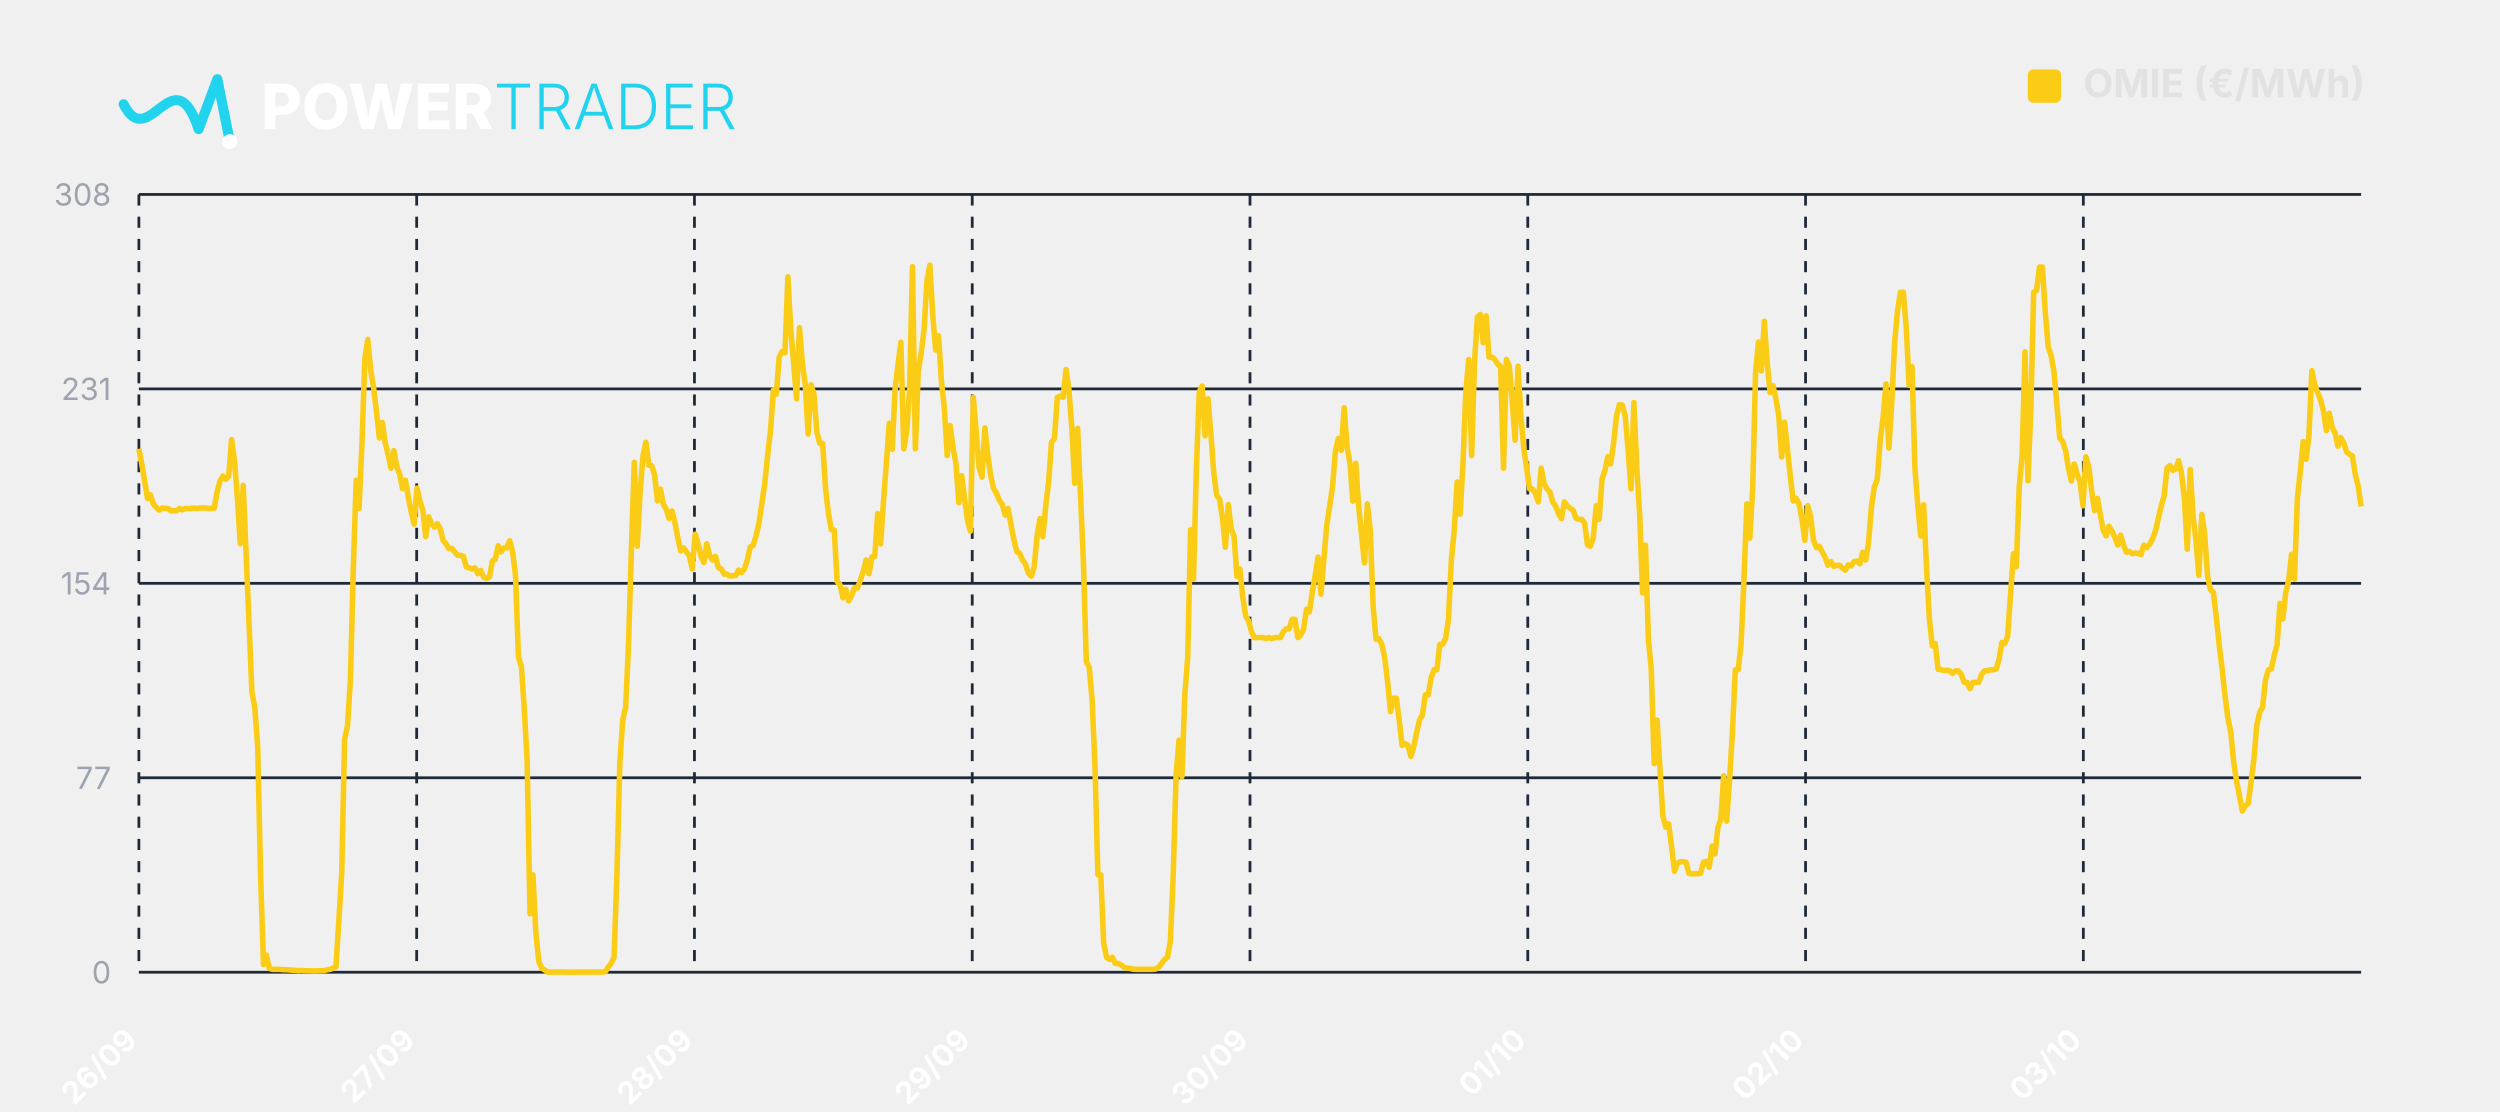
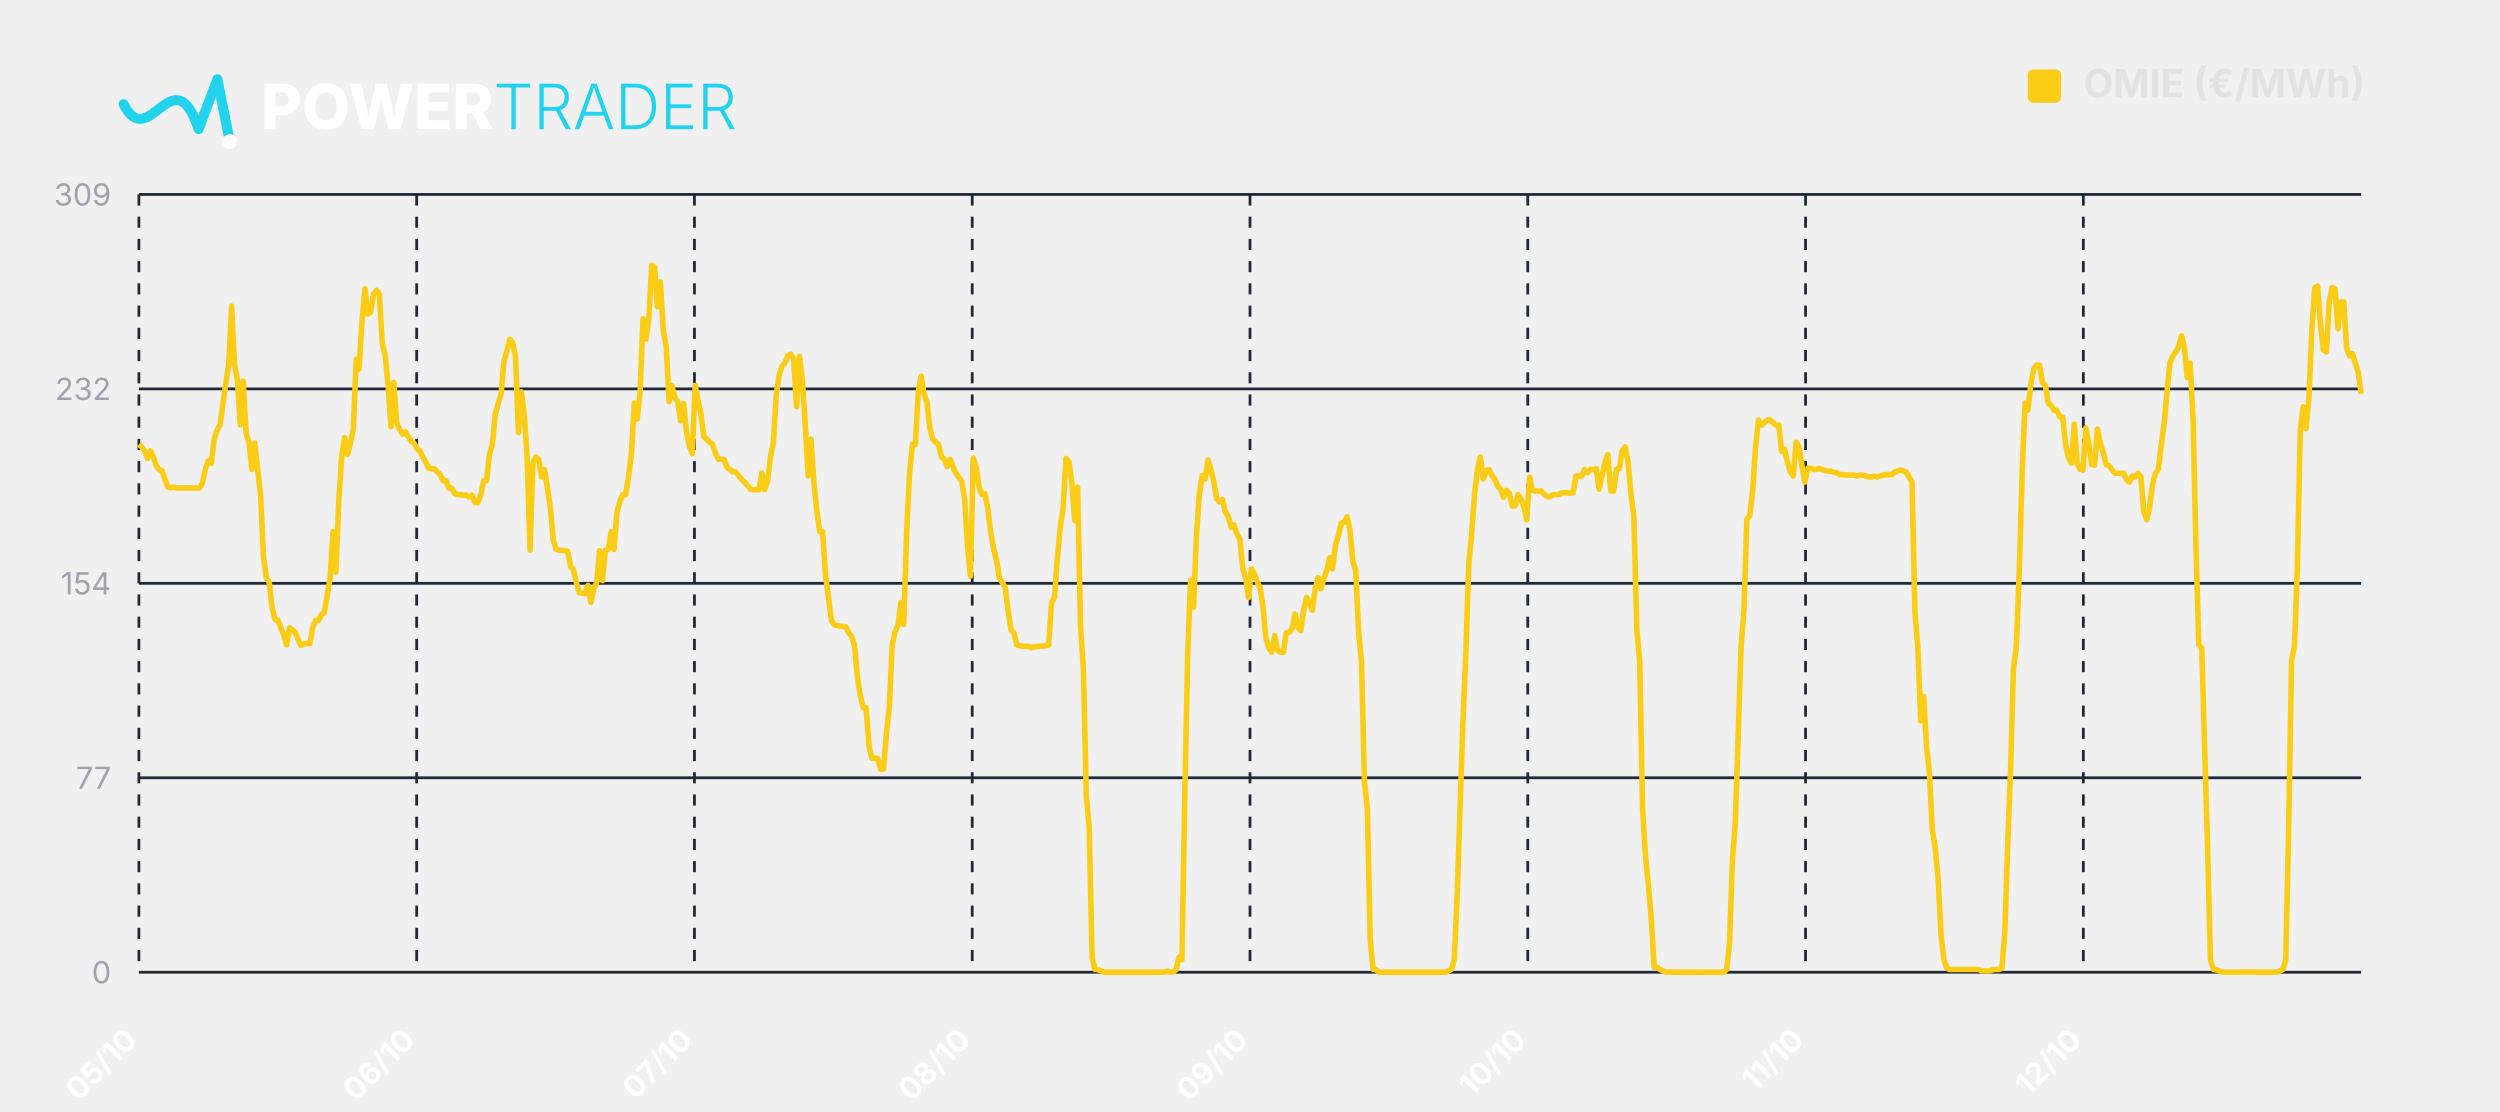
<svg xmlns="http://www.w3.org/2000/svg" viewBox="0 0 900 400" style="font-family: 'Inter', sans-serif; background: #0b0f19;">
  <g transform="translate(40, 15) scale(0.45)">
    <path d="M10 50 C30 90 50 10 70 70 L85 30 L95 80" stroke="#22d3ee" stroke-width="8" stroke-linecap="round" stroke-linejoin="round" fill="none" />
    <circle cx="95" cy="80" r="6" fill="#ffffff" />
    <text x="120" y="70" font-family="'Inter', sans-serif" font-weight="800" font-size="50" fill="#ffffff">POWER<tspan fill="#22d3ee" font-weight="300">TRADER</tspan>
    </text>
  </g>
  <rect x="730" y="25" width="12" height="12" fill="#facc15" rx="2" />
  <text x="750" y="35" font-size="14" font-weight="bold" fill="#e2e2e2">OMIE (€/MWh)</text>
  <line x1="50" y1="350.0" x2="850" y2="350.0" stroke="#1f2937" stroke-width="1" />
  <text x="40" y="354.0" text-anchor="end" font-size="11" fill="#9ca3af">0</text>
  <line x1="50" y1="280.0" x2="850" y2="280.0" stroke="#1f2937" stroke-width="1" />
  <text x="40" y="284.0" text-anchor="end" font-size="11" fill="#9ca3af">77</text>
  <line x1="50" y1="210.0" x2="850" y2="210.0" stroke="#1f2937" stroke-width="1" />
  <text x="40" y="214.0" text-anchor="end" font-size="11" fill="#9ca3af">154</text>
  <line x1="50" y1="140.0" x2="850" y2="140.0" stroke="#1f2937" stroke-width="1" />
-   <text x="40" y="144.0" text-anchor="end" font-size="11" fill="#9ca3af">231</text>
+   <text x="40" y="144.0" text-anchor="end" font-size="11" fill="#9ca3af">232</text>
  <line x1="50" y1="70.0" x2="850" y2="70.0" stroke="#1f2937" stroke-width="1" />
-   <text x="40" y="74.0" text-anchor="end" font-size="11" fill="#9ca3af">308</text>
+   <text x="40" y="74.0" text-anchor="end" font-size="11" fill="#9ca3af">309</text>
  <line x1="50.0" y1="70" x2="50.0" y2="350" stroke="#1f2937" stroke-width="1" stroke-dasharray="4,4" />
-   <text x="50.0" y="375" text-anchor="end" transform="rotate(-45, 50.0, 375)" font-size="11" font-weight="bold" fill="#ffffff">26/09</text>
+   <text x="50.0" y="375" text-anchor="end" transform="rotate(-45, 50.0, 375)" font-size="11" font-weight="bold" fill="#ffffff">05/10</text>
  <line x1="150.0" y1="70" x2="150.0" y2="350" stroke="#1f2937" stroke-width="1" stroke-dasharray="4,4" />
-   <text x="150.0" y="375" text-anchor="end" transform="rotate(-45, 150.0, 375)" font-size="11" font-weight="bold" fill="#ffffff">27/09</text>
+   <text x="150.0" y="375" text-anchor="end" transform="rotate(-45, 150.0, 375)" font-size="11" font-weight="bold" fill="#ffffff">06/10</text>
  <line x1="250.0" y1="70" x2="250.0" y2="350" stroke="#1f2937" stroke-width="1" stroke-dasharray="4,4" />
-   <text x="250.0" y="375" text-anchor="end" transform="rotate(-45, 250.0, 375)" font-size="11" font-weight="bold" fill="#ffffff">28/09</text>
+   <text x="250.0" y="375" text-anchor="end" transform="rotate(-45, 250.0, 375)" font-size="11" font-weight="bold" fill="#ffffff">07/10</text>
  <line x1="350.0" y1="70" x2="350.0" y2="350" stroke="#1f2937" stroke-width="1" stroke-dasharray="4,4" />
-   <text x="350.0" y="375" text-anchor="end" transform="rotate(-45, 350.0, 375)" font-size="11" font-weight="bold" fill="#ffffff">29/09</text>
+   <text x="350.0" y="375" text-anchor="end" transform="rotate(-45, 350.0, 375)" font-size="11" font-weight="bold" fill="#ffffff">08/10</text>
  <line x1="450.0" y1="70" x2="450.0" y2="350" stroke="#1f2937" stroke-width="1" stroke-dasharray="4,4" />
-   <text x="450.0" y="375" text-anchor="end" transform="rotate(-45, 450.0, 375)" font-size="11" font-weight="bold" fill="#ffffff">30/09</text>
+   <text x="450.0" y="375" text-anchor="end" transform="rotate(-45, 450.0, 375)" font-size="11" font-weight="bold" fill="#ffffff">09/10</text>
  <line x1="550.0" y1="70" x2="550.0" y2="350" stroke="#1f2937" stroke-width="1" stroke-dasharray="4,4" />
-   <text x="550.0" y="375" text-anchor="end" transform="rotate(-45, 550.0, 375)" font-size="11" font-weight="bold" fill="#ffffff">01/10</text>
+   <text x="550.0" y="375" text-anchor="end" transform="rotate(-45, 550.0, 375)" font-size="11" font-weight="bold" fill="#ffffff">10/10</text>
  <line x1="650.0" y1="70" x2="650.0" y2="350" stroke="#1f2937" stroke-width="1" stroke-dasharray="4,4" />
-   <text x="650.0" y="375" text-anchor="end" transform="rotate(-45, 650.0, 375)" font-size="11" font-weight="bold" fill="#ffffff">02/10</text>
+   <text x="650.0" y="375" text-anchor="end" transform="rotate(-45, 650.0, 375)" font-size="11" font-weight="bold" fill="#ffffff">11/10</text>
  <line x1="750.0" y1="70" x2="750.0" y2="350" stroke="#1f2937" stroke-width="1" stroke-dasharray="4,4" />
-   <text x="750.0" y="375" text-anchor="end" transform="rotate(-45, 750.0, 375)" font-size="11" font-weight="bold" fill="#ffffff">03/10</text>
-   <polyline points="50.0,161.542 51.043,167.174 52.086,173.251 53.129,179.501 54.172,178.14 55.215,181.46 56.258,182.684 57.301,183.636 58.344,182.893 59.387,183.038 60.43,183.038 61.473,183.89 62.516,183.89 63.559,183.89 64.602,183.038 65.645,183.573 66.688,183.056 67.731,183.038 68.774,183.038 69.817,182.893 70.86,183.038 71.904,182.893 72.947,182.893 73.99,182.893 75.033,183.038 76.076,183.038 77.119,182.92 78.162,177.061 79.205,173.152 80.248,171.374 81.291,172.535 82.334,171.483 83.377,158.259 84.42,165.823 85.463,179.165 86.506,195.754 87.549,174.739 88.592,199.4 89.635,223.843 90.678,249.085 91.721,254.645 92.764,268.649 93.807,314.878 94.85,347.231 95.893,343.83 96.936,348.582 97.979,348.963 99.022,348.963 100.065,348.963 101.108,349.009 102.151,349.108 103.194,349.108 104.237,349.181 105.28,349.281 106.323,349.299 107.366,349.453 108.409,349.344 109.452,349.453 110.495,349.48 111.538,349.48 112.581,349.535 113.625,349.535 114.668,349.48 115.711,349.48 116.754,349.417 117.797,349.108 118.84,348.963 119.883,348.582 120.926,348.129 121.969,331.585 123.012,314.479 124.055,266.064 125.098,261.33 126.141,245.004 127.184,204.815 128.227,172.916 129.27,183.038 130.313,159.474 131.356,128.99 132.399,122.215 133.442,133.198 134.485,139.52 135.528,148.155 136.571,157.669 137.614,152.055 138.657,159.256 139.7,163.528 140.743,168.544 141.786,162.195 142.829,167.982 143.872,170.603 144.915,175.9 145.958,172.898 147.001,179.02 148.044,184.371 149.087,188.679 150.13,175.736 151.173,180.335 152.216,183.655 153.259,193.187 154.302,186.049 155.346,188.498 156.389,189.75 157.432,188.498 158.475,190.312 159.518,194.566 160.561,195.781 161.604,197.495 162.647,197.423 163.69,198.674 164.733,199.926 165.776,199.935 166.819,200.289 167.862,204.071 168.905,204.425 169.948,204.824 170.991,204.425 172.034,206.565 173.077,205.368 174.12,207.762 175.163,208.225 176.206,207.735 177.249,201.93 178.292,201.404 179.335,196.47 180.378,198.674 181.421,197.241 182.464,197.241 183.507,194.665 184.55,198.674 185.593,207.182 186.636,236.478 187.679,239.852 188.722,254.881 189.765,273.828 190.808,328.955 191.851,314.978 192.894,335.567 193.937,345.889 194.98,348.582 196.023,349.136 197.066,349.943 198.11,349.943 199.153,349.943 200.196,349.952 201.239,349.952 202.282,349.952 203.325,349.952 204.368,350.006 205.411,350.006 206.454,349.988 207.497,349.961 208.54,349.952 209.583,349.952 210.626,349.952 211.669,349.952 212.712,349.952 213.755,349.952 214.798,349.943 215.841,349.943 216.884,349.943 217.927,349.807 218.97,348.138 220.013,346.832 221.056,344.61 222.099,314.878 223.142,274.508 224.185,259.243 225.228,254.645 226.271,232.034 227.314,197.241 228.357,166.422 229.4,196.643 230.443,176.988 231.486,164.009 232.529,159.238 233.572,167.447 234.615,167.637 235.658,170.966 236.701,180.335 237.744,176.108 238.787,181.605 239.831,183.274 240.874,186.684 241.917,183.963 242.96,188.09 244.003,193.65 245.046,198.348 246.089,197.241 247.132,198.674 248.175,200.107 249.218,204.824 250.261,192.307 251.304,195.699 252.347,200.18 253.39,202.547 254.433,195.754 255.476,199.935 256.519,201.613 257.562,200.289 258.605,204.334 259.648,204.824 260.691,206.674 261.734,206.701 262.777,207.345 263.82,207.282 264.863,207.146 265.906,205.223 266.949,206.112 267.992,204.824 269.035,201.613 270.078,196.942 271.121,196.425 272.164,192.942 273.207,188.425 274.25,181.333 275.293,174.276 276.336,164.018 277.379,155.084 278.422,140.409 279.465,141.887 280.508,128.618 281.551,126.55 282.595,126.967 283.638,99.658 284.681,118.75 285.724,130.786 286.767,143.584 287.81,117.979 288.853,130.813 289.896,138.468 290.939,156.227 291.982,138.541 293.025,141.887 294.068,155.501 295.111,159.592 296.154,159.592 297.197,175.8 298.24,184.87 299.283,190.693 300.326,190.829 301.369,209.359 302.412,210.492 303.455,215.2 304.498,212.134 305.541,216.324 306.584,214.347 307.627,211.599 308.67,211.717 309.713,208.978 310.756,205.731 311.799,201.577 312.842,206.547 313.885,200.506 314.928,200.289 315.971,184.87 317.014,195.799 318.057,180.453 319.1,166.794 320.143,152.327 321.186,161.787 322.229,140.191 323.272,131.294 324.316,123.194 325.359,161.569 326.402,155.501 327.445,140.291 328.488,95.984 329.531,161.569 330.574,133.643 331.617,127.122 332.66,118.696 333.703,101.172 334.746,95.449 335.789,113.299 336.832,126.006 337.875,120.854 338.918,137.307 339.961,146.794 341.004,164.009 342.047,153.189 343.09,161.143 344.133,166.739 345.176,180.952 346.219,171.256 347.262,179.627 348.305,187.373 349.348,191.219 350.391,143.057 351.434,155.501 352.477,168.317 353.52,171.755 354.563,154.041 355.606,163.982 356.649,171.247 357.692,175.8 358.735,177.614 359.778,180.09 360.821,181.614 361.864,185.414 362.907,183.047 363.95,188.879 364.993,194.257 366.037,198.566 367.08,199.2 368.123,201.622 369.166,203.055 370.209,206.266 371.252,207.454 372.295,204.189 373.338,193.087 374.381,186.684 375.424,193.214 376.467,182.149 377.51,173.424 378.553,159.138 379.596,157.887 380.639,143.057 381.682,142.568 382.725,143.057 383.768,133.017 384.811,140.291 385.854,153.923 386.897,174.022 387.94,154.186 388.983,178.131 390.026,202.357 391.069,238.201 392.112,240.215 393.155,251.861 394.198,275.968 395.241,314.878 396.284,314.978 397.327,339.558 398.37,344.61 399.413,345.399 400.456,344.61 401.499,346.832 402.542,346.832 403.585,347.394 404.628,348.165 405.671,348.582 406.714,348.591 407.757,348.9 408.801,348.963 409.844,348.963 410.887,348.963 411.93,348.963 412.973,348.963 414.016,348.963 415.059,348.954 416.102,348.854 417.145,348.129 418.188,346.832 419.231,345.399 420.274,344.61 421.317,339.032 422.36,314.978 423.403,278.835 424.446,266.499 425.489,279.605 426.532,250.346 427.575,236.569 428.618,190.702 429.661,208.461 430.704,168.544 431.747,140.971 432.79,138.967 433.833,156.916 434.876,143.556 435.919,156.227 436.962,170.231 438.005,178.394 439.048,179.745 440.091,186.484 441.134,196.987 442.177,181.614 443.22,190.312 444.263,193.033 445.306,207.527 446.349,204.833 447.392,214.882 448.435,221.776 449.478,223.508 450.522,227.408 451.565,229.521 452.608,229.521 453.651,229.521 454.694,229.521 455.737,229.902 456.78,229.521 457.823,229.902 458.866,229.521 459.909,229.521 460.952,229.521 461.995,227.408 463.038,226.41 464.081,226.41 465.124,222.955 466.167,222.955 467.21,229.521 468.253,228.632 469.296,226.41 470.339,219.336 471.382,220.297 472.425,213.223 473.468,207.218 474.511,200.534 475.554,213.894 476.597,201.196 477.64,188.924 478.683,182.158 479.726,175.002 480.769,162.195 481.812,157.832 482.855,162.132 483.898,146.831 484.941,160.853 485.984,166.784 487.027,180.426 488.07,166.784 489.113,182.158 490.156,192.543 491.199,202.638 492.243,181.36 493.286,190.765 494.329,218.338 495.372,230.147 496.415,229.902 497.458,232.034 498.501,236.759 499.544,245.502 500.587,256.151 501.63,251.353 502.673,251.353 503.716,259.243 504.759,268.322 505.802,267.678 506.845,268.313 507.888,272.304 508.931,268.858 509.974,263.787 511.017,259.243 512.06,257.429 513.103,250.173 514.146,250.173 515.189,244.097 516.232,241.104 517.275,241.104 518.318,232.034 519.361,231.907 520.404,229.902 521.447,222.955 522.49,201.64 523.533,190.793 524.576,173.496 525.619,185.097 526.662,167.084 527.705,140.79 528.748,129.407 529.791,163.982 530.834,130.26 531.877,114.124 532.92,113.19 533.963,123.385 535.007,113.716 536.05,128.555 537.093,128.555 538.136,129.407 539.179,131.112 540.222,131.838 541.265,168.544 542.308,129.407 543.351,131.747 544.394,144.382 545.437,158.449 546.48,131.838 547.523,149.669 548.566,161.46 549.609,168.544 550.652,176.009 551.695,176.009 552.738,177.614 553.781,180.671 554.824,168.544 555.867,173.986 556.91,176.009 557.953,177.16 558.996,180.671 560.039,182.149 561.082,184.87 562.125,186.684 563.168,180.671 564.211,182.149 565.254,182.929 566.297,183.664 567.34,186.53 568.383,186.983 569.426,186.983 570.469,188.326 571.512,196.207 572.555,196.634 573.598,193.45 574.641,182.058 575.684,186.983 576.728,172.508 577.771,169.406 578.814,164.39 579.857,166.957 580.9,159.474 581.943,149.669 582.986,145.697 584.029,145.869 585.072,149.679 586.115,161.778 587.158,176.009 588.201,144.908 589.244,168.544 590.287,185.097 591.33,213.44 592.373,196.244 593.416,229.902 594.459,241.094 595.502,274.898 596.545,259.243 597.588,276.685 598.631,293.709 599.674,297.791 600.717,296.612 601.76,304.593 602.803,313.645 603.846,310.743 604.889,310.207 605.932,310.207 606.975,310.407 608.018,314.416 609.061,314.615 610.104,314.516 611.147,314.516 612.19,314.416 613.233,310.443 614.276,310.08 615.319,312.203 616.362,304.593 617.405,307.414 618.449,297.791 619.492,294.979 620.535,279.27 621.578,295.614 622.621,281.011 623.664,263.778 624.707,241.104 625.75,241.104 626.793,231.789 627.836,208.452 628.879,181.36 629.922,193.749 630.965,176.009 632.008,134.16 633.051,123.14 634.094,133.525 635.137,115.648 636.18,130.432 637.223,141.325 638.266,138.849 639.309,143.511 640.352,149.488 641.395,164.535 642.438,151.973 643.481,161.742 644.524,171.537 645.567,180.38 646.61,179.364 647.653,181.36 648.696,186.829 649.739,194.502 650.782,182.049 651.825,185.995 652.868,194.557 653.911,197.16 654.954,196.661 655.997,198.738 657.04,200.543 658.083,203.509 659.126,202.148 660.169,203.917 661.213,203.527 662.256,203.491 663.299,204.561 664.342,205.268 665.385,203.354 666.428,203.735 667.471,202.175 668.514,201.994 669.557,202.964 670.6,198.838 671.643,201.604 672.686,195.309 673.729,182.294 674.772,175.247 675.815,172.58 676.858,158.694 677.901,150.395 678.944,138.205 679.987,161.297 681.03,144.971 682.073,123.194 683.116,111.73 684.159,105.245 685.202,105.245 686.245,117.934 687.288,138.704 688.331,131.974 689.374,168.544 690.417,181.913 691.46,192.96 692.503,181.723 693.546,204.361 694.589,222.964 695.632,232.551 696.675,231.689 697.718,240.922 698.761,241.104 699.804,241.394 700.847,241.276 701.89,241.512 702.934,242.464 703.977,241.512 705.02,241.512 706.063,242.827 707.106,245.62 708.149,245.639 709.192,247.906 710.235,245.639 711.278,245.62 712.321,245.639 713.364,242.827 714.407,241.512 715.45,241.394 716.493,241.158 717.536,241.104 718.579,240.922 719.622,237.485 720.665,231.281 721.708,231.689 722.751,229.104 723.794,213.894 724.837,199.346 725.88,203.998 726.923,175.247 727.966,164.009 729.009,126.641 730.052,173.079 731.095,147.257 732.138,105.245 733.181,104.492 734.224,96.139 735.267,96.139 736.31,112.474 737.353,124.936 738.396,127.929 739.439,133.951 740.482,145.878 741.525,157.733 742.568,158.993 743.611,162.195 744.654,168.544 745.698,173.179 746.741,167.075 747.784,170.793 748.827,173.487 749.87,182.058 750.913,164.453 751.956,167.855 752.999,176.816 754.042,183.845 755.085,179.428 756.128,185.342 757.171,190.874 758.214,192.897 759.257,189.441 760.3,191.228 761.343,193.396 762.386,196.207 763.429,192.67 764.472,196.298 765.515,198.81 766.558,198.475 767.601,199.346 768.644,199.101 769.687,199.164 770.73,199.654 771.773,196.271 772.816,197.151 773.859,195.935 774.902,194.031 775.945,191.219 776.988,186.684 778.031,182.149 779.074,178.521 780.117,168.544 781.16,167.564 782.203,169.333 783.246,168.807 784.289,165.877 785.332,170.304 786.375,179.428 787.419,197.713 788.462,168.988 789.505,185.786 790.548,194.484 791.591,207.082 792.634,185.205 793.677,192.071 794.72,207.545 795.763,212.252 796.806,213.186 797.849,222.057 798.892,232.025 799.935,240.55 800.978,250.173 802.021,258.445 803.064,263.416 804.107,274.2 805.15,281.165 806.193,286.453 807.236,291.95 808.279,290.081 809.322,289.256 810.365,281.673 811.408,273.238 812.451,261.048 813.494,256.432 814.537,254.527 815.58,244.732 816.623,241.104 817.666,240.831 818.709,236.115 819.752,232.025 820.795,217.25 821.838,222.782 822.881,213.186 823.924,208.932 824.967,199.563 826.01,208.452 827.053,179.428 828.096,169.895 829.14,158.993 830.183,165.36 831.226,156.681 832.269,133.443 833.312,138.477 834.355,141.334 835.398,143.892 836.441,148.01 837.484,155.003 838.527,148.762 839.57,153.851 840.613,155.828 841.656,160.644 842.699,157.533 843.742,159.474 844.785,162.73 845.828,163.556 846.871,164.19 847.914,170.802 848.957,175.029 850.0,182.276" fill="none" stroke="#facc15" stroke-width="2" stroke-linejoin="round" />
+   <text x="750.0" y="375" text-anchor="end" transform="rotate(-45, 750.0, 375)" font-size="11" font-weight="bold" fill="#ffffff">12/10</text>
+   <polyline points="50.0,159.977 51.043,160.9 52.086,162.33 53.129,165.044 54.172,162.33 55.215,164.501 56.258,167.705 57.301,169.053 58.344,169.496 59.387,172.645 60.43,175.359 61.473,175.631 62.516,175.359 63.559,175.667 64.602,175.667 65.645,175.667 66.688,175.667 67.731,175.667 68.774,175.667 69.817,175.667 70.86,175.667 71.904,175.667 72.947,173.731 73.99,168.609 75.033,165.94 76.076,166.791 77.119,158.041 78.162,154.82 79.205,153.01 80.248,145.328 81.291,137.999 82.334,131.285 83.377,110.203 84.42,131.213 85.463,136.705 86.506,153.01 87.549,137.212 88.592,155.978 89.635,159.199 90.678,169.026 91.721,159.471 92.764,169.026 93.807,178.074 94.85,200.387 95.893,207.988 96.936,209.743 97.979,218.791 99.022,223.044 100.065,223.315 101.108,226.03 102.151,228.582 103.194,232.192 104.237,226.03 105.28,226.745 106.323,227.659 107.366,230.418 108.409,232.364 109.452,231.812 110.495,231.64 111.538,231.64 112.581,226.03 113.625,223.315 114.668,223.315 115.711,221.325 116.754,220.465 117.797,214.267 118.84,208.105 119.883,191.393 120.926,205.934 121.969,179.956 123.012,164.492 124.055,157.534 125.098,163.597 126.141,159.615 127.184,154.612 128.227,129.304 129.27,132.832 130.313,115.84 131.356,103.941 132.399,113.017 133.442,112.347 134.485,105.877 135.528,104.493 136.571,105.877 137.614,123.784 138.657,127.829 139.7,138.46 140.743,153.643 141.786,137.646 142.829,152.105 143.872,154.639 144.915,156.34 145.958,155.489 147.001,157.19 148.044,158.892 149.087,159.615 150.13,161.506 151.173,162.411 152.216,164.492 153.259,166.311 154.302,168.573 155.346,168.745 156.389,168.745 157.432,169.912 158.475,170.944 159.518,173.034 160.561,173.034 161.604,175.703 162.647,175.73 163.69,177.64 164.733,178.074 165.776,178.074 166.819,178.255 167.862,178.255 168.905,178.979 169.948,178.255 170.991,180.969 172.034,180.969 173.077,178.074 174.12,173.034 175.163,173.034 176.206,163.606 177.249,159.977 178.292,149.246 179.335,145.319 180.378,141.881 181.421,130.018 182.464,126.48 183.507,122.164 184.55,123.386 185.593,128.598 186.636,155.688 187.679,141.066 188.722,149.002 189.765,164.501 190.808,198.035 191.851,166.7 192.894,164.501 193.937,165.47 194.98,171.74 196.023,169.026 197.066,175.703 198.11,182.598 199.153,194.37 200.196,197.799 201.239,198.035 202.282,198.152 203.325,198.27 204.368,198.505 205.411,203.862 206.454,205.201 207.497,209.743 208.54,213.362 209.583,213.543 210.626,213.715 211.669,210.747 212.712,216.9 213.755,211.833 214.798,209.743 215.841,198.27 216.884,209.046 217.927,198.035 218.97,197.799 220.013,191.465 221.056,197.799 222.099,184.408 223.142,180.589 224.185,178.074 225.228,178.074 226.271,171.74 227.314,163.316 228.357,145.138 229.4,150.929 230.443,141.066 231.486,114.736 232.529,122.065 233.572,114.736 234.615,95.454 235.658,96.259 236.701,110.438 237.744,101.435 238.787,119.188 239.831,124.653 240.874,144.595 241.917,138.85 242.96,143.129 244.003,144.713 245.046,151.571 246.089,145.319 247.132,155.453 248.175,160.602 249.218,163.316 250.261,138.759 251.304,144.315 252.347,149.119 253.39,157.254 254.433,158.159 255.476,159.199 256.519,159.968 257.562,163.126 258.605,165.397 259.648,165.225 260.691,165.587 261.734,168.257 262.777,169.026 263.82,169.912 264.863,169.93 265.906,171.242 266.949,172.5 267.992,173.55 269.035,174.726 270.078,175.993 271.121,176.346 272.164,176.346 273.207,176.346 274.25,170.292 275.293,176.31 276.336,173.079 277.379,164.501 278.422,159.199 279.465,141.881 280.508,134.877 281.551,131.747 282.595,130.697 283.638,127.946 284.681,127.494 285.724,129.195 286.767,146.432 287.81,128.299 288.853,136.995 289.896,152.938 290.939,171.315 291.982,158.159 293.025,173.857 294.068,184.046 295.111,191.465 296.154,191.465 297.197,207.4 298.24,214.901 299.283,223.315 300.326,224.944 301.369,225.179 302.412,225.415 303.455,225.532 304.498,225.65 305.541,227.84 306.584,229.052 307.627,232.364 308.67,244.009 309.713,250.46 310.756,254.767 311.799,254.767 312.842,268.648 313.885,272.955 314.928,272.955 315.971,272.955 317.014,276.881 318.057,276.881 319.1,264.196 320.143,254.767 321.186,232.364 322.229,227.333 323.272,225.062 324.316,216.909 325.359,224.754 326.402,191.239 327.445,170.329 328.488,159.977 329.531,159.977 330.574,140.913 331.617,135.438 332.66,141.881 333.703,144.876 334.746,154.096 335.789,158.159 336.832,159.199 337.875,159.977 338.918,164.492 339.961,165.388 341.004,167.94 342.047,165.388 343.09,167.94 344.133,170.329 345.176,171.876 346.219,173.188 347.262,179.567 348.305,196.723 349.348,207.4 350.391,164.954 351.434,168.302 352.477,175.359 353.52,178.074 354.563,177.667 355.606,182.996 356.649,191.646 357.692,197.51 358.735,201.6 359.778,208.015 360.821,209.734 361.864,211.453 362.907,219.696 363.95,226.654 364.993,227.84 366.037,232.183 367.08,232.418 368.123,232.653 369.166,232.653 370.209,232.653 371.252,233.178 372.295,232.889 373.338,232.771 374.381,232.653 375.424,232.653 376.467,232.418 377.51,232.3 378.553,217 379.596,215.172 380.639,201.192 381.682,189.9 382.725,182.933 383.768,165.044 384.811,166.311 385.854,173.595 386.897,187.376 387.94,175.459 388.983,225.397 390.026,240.896 391.069,286.645 392.112,297.792 393.155,344.717 394.198,349.006 395.241,349.096 396.284,349.539 397.327,349.983 398.37,349.992 399.413,349.992 400.456,349.992 401.499,349.992 402.542,349.992 403.585,349.992 404.628,349.992 405.671,349.992 406.714,349.992 407.757,349.992 408.801,349.992 409.844,349.992 410.887,349.992 411.93,349.992 412.973,349.992 414.016,349.992 415.059,349.992 416.102,349.992 417.145,349.992 418.188,349.992 419.231,349.983 420.274,349.612 421.317,349.992 422.36,349.901 423.403,349.087 424.446,344.536 425.489,345.468 426.532,286.228 427.575,235.232 428.618,208.874 429.661,218.628 430.704,193.32 431.747,178.11 432.79,171.206 433.833,172.527 434.876,165.587 435.919,169.026 436.962,173.296 438.005,179.585 439.048,180.662 440.091,179.811 441.134,184.426 442.177,185.855 443.22,189.837 444.263,188.941 445.306,192.271 446.349,194.153 447.392,204.676 448.435,208.015 449.478,215.172 450.522,204.794 451.565,206.513 452.608,209.381 453.651,211.679 454.694,218.619 455.737,229.857 456.78,233.178 457.823,234.807 458.866,228.862 459.909,234.119 460.952,234.807 461.995,234.807 463.038,227.84 464.081,227.65 465.124,226.473 466.167,221.053 467.21,225.677 468.253,227.043 469.296,219.696 470.339,215.109 471.382,216.982 472.425,219.696 473.468,211.942 474.511,207.951 475.554,211.96 476.597,208.322 477.64,205.219 478.683,200.695 479.726,204.794 480.769,196.171 481.812,192.805 482.855,188.262 483.898,188.027 484.941,186 485.984,190.796 487.027,202.215 488.07,205.219 489.113,227.641 490.156,238.2 491.199,281.677 492.243,290.725 493.286,338.501 494.329,349.006 495.372,349.096 496.415,349.983 497.458,349.992 498.501,349.992 499.544,349.992 500.587,349.992 501.63,349.992 502.673,349.992 503.716,349.992 504.759,349.992 505.802,349.992 506.845,349.992 507.888,349.992 508.931,349.992 509.974,349.992 511.017,349.992 512.06,349.992 513.103,349.992 514.146,349.992 515.189,349.992 516.232,349.992 517.275,349.992 518.318,349.992 519.361,349.992 520.404,349.992 521.447,349.539 522.49,349.024 523.533,345.468 524.576,322.711 525.619,290.725 526.662,259.509 527.705,235.006 528.748,203.074 529.791,192.28 530.834,178.074 531.877,169.026 532.92,164.501 533.963,172.428 535.007,169.478 536.05,169.026 537.093,171.17 538.136,172.5 539.179,174.998 540.222,176.174 541.265,178.979 542.308,176.536 543.351,177.504 544.394,182.182 545.437,182.182 546.48,178.065 547.523,179.666 548.566,182.182 549.609,187.122 550.652,171.722 551.695,176.536 552.738,176.762 553.781,176.807 554.824,176.807 555.867,177.92 556.91,178.798 557.953,178.798 558.996,178.065 560.039,178.065 561.082,178.065 562.125,177.504 563.168,177.35 564.211,177.504 565.254,177.504 566.297,177.35 567.34,171.378 568.383,171.378 569.426,171.378 570.469,169.026 571.512,170.211 572.555,169.026 573.598,169.026 574.641,168.727 575.684,176.101 576.728,171.378 577.771,166.311 578.814,163.642 579.857,176.762 580.9,176.762 581.943,169.026 582.986,168.573 584.029,162.239 585.072,160.873 586.115,166.311 587.158,178.065 588.201,186.109 589.244,226.6 590.287,237.992 591.33,291.178 592.373,308.116 593.416,318.386 594.459,330.837 595.502,348.227 596.545,348.227 597.588,349.024 598.631,349.53 599.674,349.983 600.717,349.901 601.76,349.983 602.803,349.992 603.846,349.992 604.889,349.992 605.932,349.992 606.975,349.992 608.018,349.992 609.061,349.992 610.104,349.992 611.147,349.992 612.19,349.992 613.233,350.001 614.276,350.001 615.319,350.001 616.362,350.001 617.405,350.001 618.449,350.001 619.492,349.992 620.535,349.992 621.578,349.024 622.621,339.767 623.664,309.636 624.707,296.363 625.75,264.422 626.793,232.771 627.836,219.407 628.879,186.851 629.922,185.629 630.965,176.436 632.008,160.873 633.051,151.237 634.094,153.046 635.137,152.304 636.18,151.237 637.223,151.237 638.266,152.141 639.309,153.046 640.352,153.046 641.395,162.511 642.438,161.678 643.481,166.311 644.524,169.867 645.567,171.378 646.61,159.208 647.653,160.882 648.696,167.668 649.739,173.55 650.782,168.582 651.825,168.582 652.868,169.026 653.911,169.026 654.954,168.582 655.997,169.026 657.04,169.388 658.083,169.605 659.126,169.605 660.169,170.003 661.213,170.22 662.256,170.853 663.299,170.853 664.342,171.034 665.385,171.034 666.428,171.034 667.471,171.034 668.514,171.378 669.557,171.034 670.6,171.034 671.643,171.378 672.686,171.704 673.729,171.704 674.772,171.378 675.815,171.704 676.858,171.378 677.901,171.034 678.944,170.853 679.987,170.853 681.03,170.853 682.073,169.976 683.116,169.605 684.159,169.152 685.202,169.605 686.245,170.003 687.288,171.74 688.331,173.55 689.374,220.33 690.417,232.889 691.46,259.509 692.503,250.705 693.546,268.557 694.589,278.275 695.632,298.634 696.675,305.329 697.718,316.26 698.761,336.41 699.804,345.468 700.847,348.58 701.89,348.997 702.934,349.024 703.977,349.024 705.02,349.024 706.063,349.024 707.106,349.024 708.149,349.024 709.192,349.024 710.235,349.024 711.278,349.024 712.321,349.024 713.364,349.53 714.407,349.53 715.45,349.53 716.493,349.503 717.536,349.087 718.579,349.024 719.622,349.024 720.665,348.635 721.708,336.419 722.751,304.569 723.794,277.605 724.837,240.507 725.88,232.771 726.923,206.124 727.966,170.003 729.009,145.165 730.052,147.644 731.095,138.252 732.138,132.905 733.181,131.394 734.224,131.457 735.267,137.737 736.31,138.696 737.353,145.165 738.396,145.934 739.439,147.744 740.482,147.744 741.525,150.06 742.568,150.196 743.611,159.977 744.654,164.809 745.698,166.764 746.741,152.739 747.784,166.764 748.827,169.026 749.87,169.152 750.913,154.06 751.956,159.615 752.999,167.216 754.042,167.487 755.085,154.458 756.128,159.615 757.171,162.873 758.214,167.216 759.257,167.668 760.3,169.026 761.343,170.356 762.386,170.356 763.429,170.356 764.472,170.356 765.515,172.636 766.558,173.55 767.601,171.378 768.644,171.74 769.687,170.392 770.73,171.74 771.773,184.227 772.816,187.122 773.859,182.598 774.902,174.455 775.945,170.392 776.988,169.026 778.031,160.249 779.074,152.802 780.117,141.13 781.16,130.706 782.203,128.127 783.246,126.698 784.289,124.915 785.332,120.889 786.375,125.051 787.419,135.936 788.462,130.706 789.505,151.056 790.548,197.528 791.591,232.183 792.634,233.269 793.677,269.462 794.72,304.75 795.763,345.468 796.806,349.024 797.849,349.159 798.892,349.539 799.935,349.901 800.978,349.983 802.021,349.983 803.064,349.983 804.107,349.983 805.15,349.983 806.193,349.983 807.236,349.901 808.279,349.901 809.322,349.901 810.365,349.901 811.408,349.901 812.451,349.983 813.494,349.992 814.537,349.992 815.58,349.992 816.623,349.992 817.666,349.983 818.709,349.983 819.752,349.901 820.795,349.53 821.838,349.024 822.881,345.468 823.924,297.62 824.967,237.612 826.01,232.653 827.053,203.88 828.096,155.182 829.14,146.459 830.183,154.304 831.226,142.786 832.269,118.527 833.312,103.597 834.355,102.964 835.398,117.396 836.441,125.956 837.484,126.698 838.527,108.691 839.57,103.48 840.613,104.077 841.656,118.319 842.699,108.691 843.742,108.691 844.785,125.268 845.828,128.127 846.871,127.277 847.914,130.706 848.957,134.126 850.0,141.772" fill="none" stroke="#facc15" stroke-width="2" stroke-linejoin="round" />
</svg>
